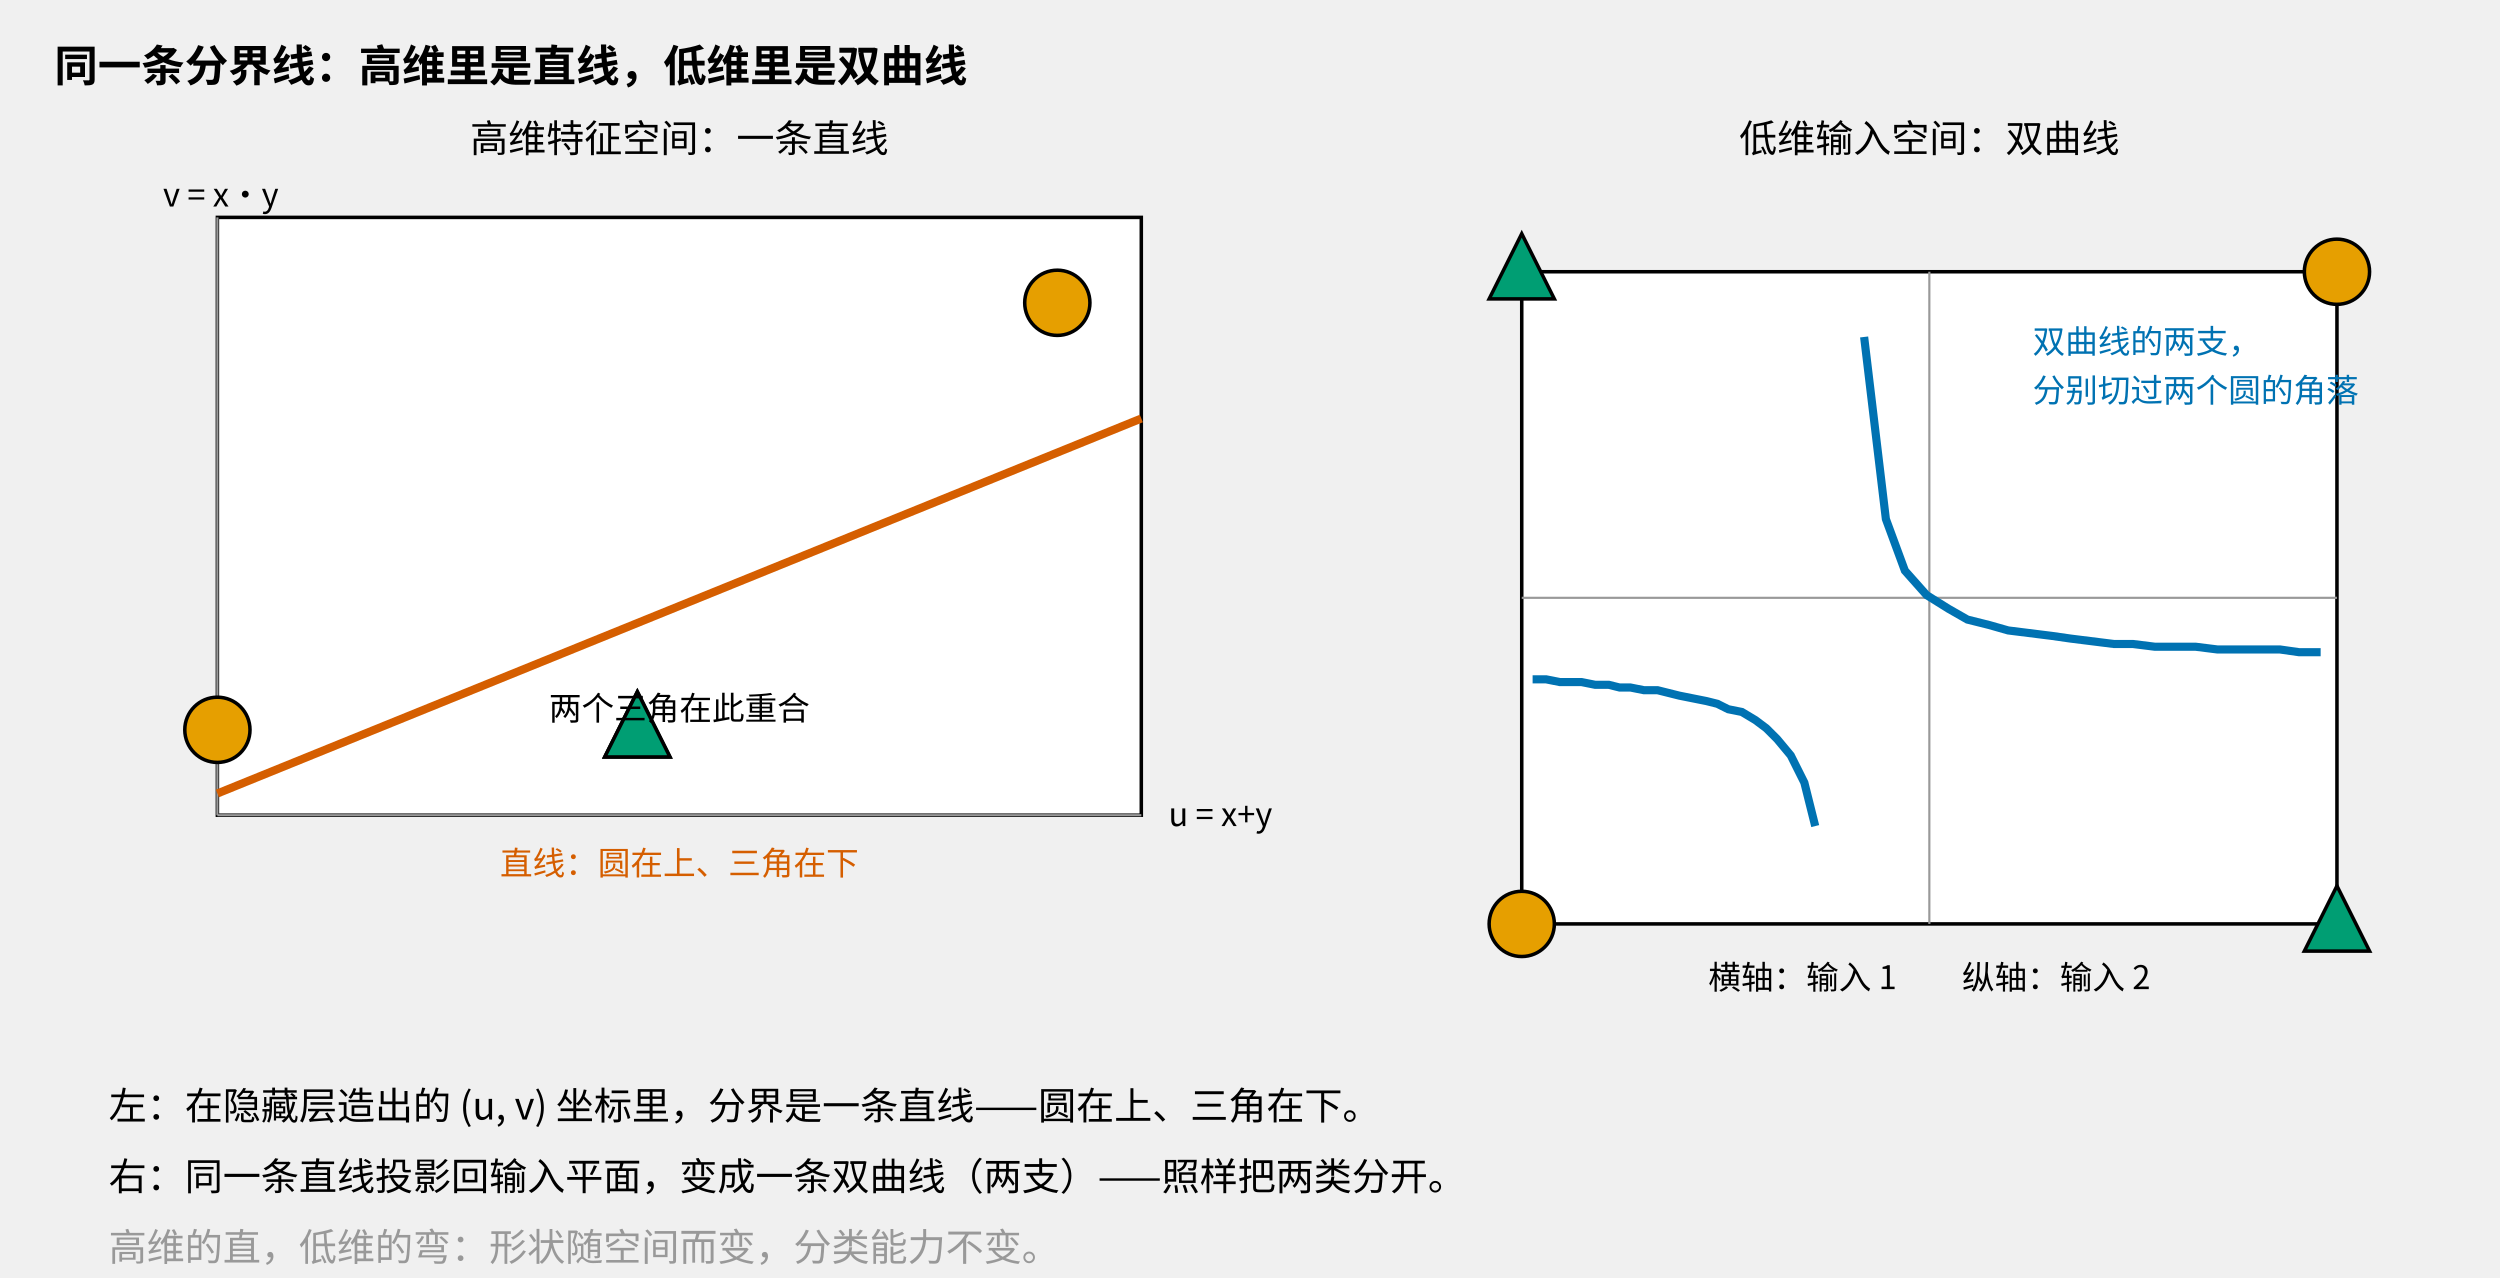
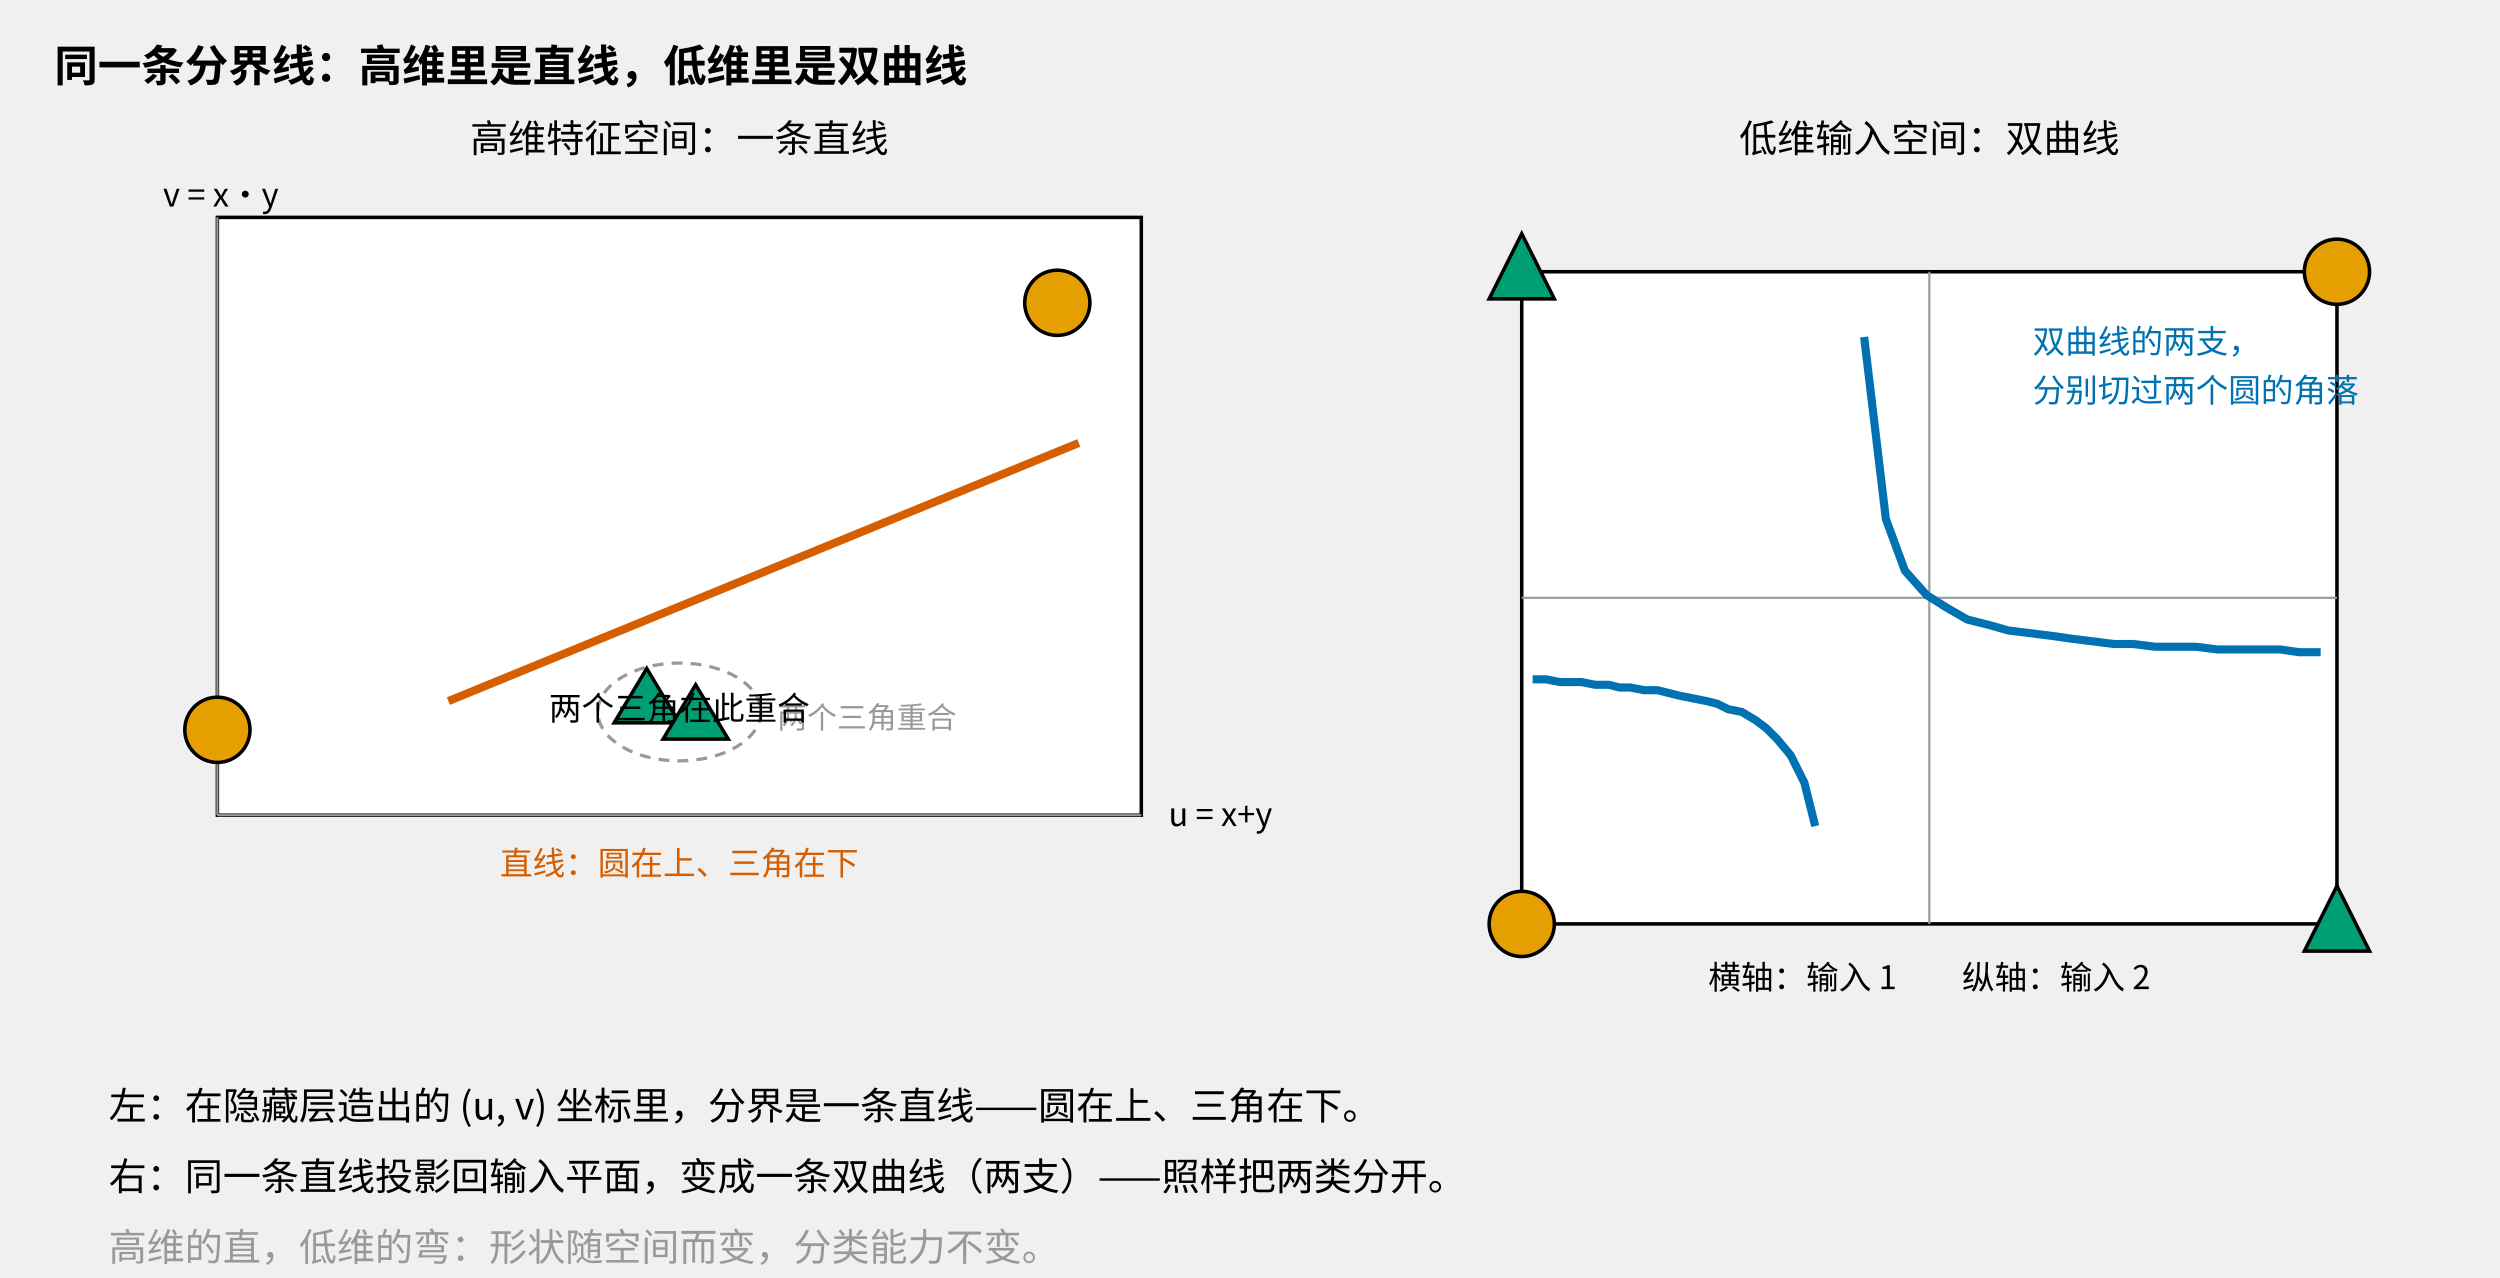
<svg xmlns="http://www.w3.org/2000/svg" width="920" height="470" viewBox="0 0 920 470">
  <defs>
    <marker id="arr" viewBox="0 0 10 10" refX="9" refY="5" markerWidth="7" markerHeight="7" orient="auto-start-reverse">
      <path d="M 0 0 L 10 5 L 0 10 z" fill="#000000" />
    </marker>
    <marker id="arrb" viewBox="0 0 10 10" refX="9" refY="5" markerWidth="7" markerHeight="7" orient="auto-start-reverse">
      <path d="M 0 0 L 10 5 L 0 10 z" fill="#0072B2" />
    </marker>
  </defs>
  <text x="20" y="30" font-size="16" font-weight="bold" fill="#000000" font-family="Noto Sans CJK SC, sans-serif">同一条分界线：高维里是直线，低维里是双曲线</text>
  <text x="250" y="56" font-size="14" text-anchor="middle" fill="#000000" font-family="Noto Sans CJK SC, sans-serif">高维特征空间：一条直线</text>
  <rect x="80" y="80" width="340" height="220" fill="#ffffff" stroke="#000000" stroke-width="1.3" />
  <line x1="80" y1="300" x2="420" y2="300" stroke="#999999" stroke-width="0.8" />
  <line x1="80" y1="300" x2="80" y2="80" stroke="#999999" stroke-width="0.8" />
  <text x="430" y="304" font-size="12" fill="#000000" font-family="Noto Sans CJK SC, sans-serif">u = x+y</text>
  <text x="60" y="76" font-size="12" fill="#000000" font-family="Noto Sans CJK SC, sans-serif">v = x·y</text>
-   <line x1="80" y1="292" x2="420" y2="154" stroke="#D55E00" stroke-width="3" />
+   <line x1="165" y1="258" x2="397" y2="163" stroke="#D55E00" stroke-width="3" />
  <circle cx="80.0" cy="268.571" r="12" fill="#E69F00" stroke="#000000" stroke-width="1.3" />
  <circle cx="389.091" cy="111.429" r="12" fill="#E69F00" stroke="#000000" stroke-width="1.3" />
-   <path d="M 234.545 254.571 L 246.545 278.571 L 222.545 278.571 Z" fill="#009E73" stroke="#000000" stroke-width="1.3" />
-   <path d="M 234.545 254.571 L 246.545 278.571 L 222.545 278.571 Z" fill="#009E73" stroke="#000000" stroke-width="1.3" />
+   <ellipse cx="250" cy="262" rx="30" ry="18" fill="none" stroke="#999999" stroke-width="1.2" stroke-dasharray="4 3" />
+   <path d="M 238 246 L 250 266 L 226 266 Z" fill="#009E73" stroke="#000000" stroke-width="1.3" />
+   <path d="M 256 252 L 268 272 L 244 272 Z" fill="#009E73" stroke="#000000" stroke-width="1.3" />
+   <text x="286" y="268" font-size="11" fill="#999999" font-family="Noto Sans CJK SC, sans-serif">两个三角重合</text>
  <text x="250" y="265" font-size="12" text-anchor="middle" fill="#000000" font-family="Noto Sans CJK SC, sans-serif">两个三角在此重合</text>
  <text x="250" y="322" font-size="12" text-anchor="middle" fill="#D55E00" font-family="Noto Sans CJK SC, sans-serif">直线：圆在上、三角在下</text>
  <text x="710" y="56" font-size="14" text-anchor="middle" fill="#000000" font-family="Noto Sans CJK SC, sans-serif">低维输入空间：双曲线</text>
  <rect x="560" y="100" width="300" height="240" fill="#ffffff" stroke="#000000" stroke-width="1.3" />
  <line x1="560" y1="220" x2="860" y2="220" stroke="#999999" stroke-width="0.8" />
  <line x1="710" y1="100" x2="710" y2="340" stroke="#999999" stroke-width="0.8" />
  <polyline points="564,250 569,250 574,251 578,251 582,251 587,252 592,252 596,253 600,253 605,254 610,254 614,255 618,256 623,257 628,258 632,259 636,261 641,262 646,265 650,268 654,272 659,278 664,288 668,304" fill="none" stroke="#0072B2" stroke-width="3" />
  <polyline points="686,124 694,191 701,210 709,219 717,224 724,228 732,230 739,232 747,233 755,234 762,235 770,236 778,237 785,237 793,238 801,238 808,238 816,239 823,239 831,239 839,239 846,240 854,240" fill="none" stroke="#0072B2" stroke-width="3" />
  <circle cx="560" cy="340" r="12" fill="#E69F00" stroke="#000000" stroke-width="1.3" />
  <circle cx="860" cy="100" r="12" fill="#E69F00" stroke="#000000" stroke-width="1.3" />
  <path d="M 560 86 L 572 110 L 548 110 Z" fill="#009E73" stroke="#000000" stroke-width="1.3" />
  <path d="M 860 326 L 872 350 L 848 350 Z" fill="#009E73" stroke="#000000" stroke-width="1.3" />
  <text x="710" y="364" font-size="12" text-anchor="middle" fill="#000000" font-family="Noto Sans CJK SC, sans-serif">横轴：输入 1　　纵轴：输入 2</text>
  <text x="748" y="130" font-size="12" fill="#0072B2" font-family="Noto Sans CJK SC, sans-serif">双曲线的两支，</text>
  <text x="748" y="148" font-size="12" fill="#0072B2" font-family="Noto Sans CJK SC, sans-serif">分别切过两个圆的角落</text>
  <g font-size="14" font-family="Noto Sans CJK SC, sans-serif" fill="#000000">
    <text x="40" y="412">左：在隐藏层造出的 (u, v) 坐标里，分界是一条直线——圆在上、三角在下。</text>
    <text x="40" y="438">右：同一条直线投影回输入平面，变成一条双曲线（两支）——照样把两类分开。</text>
    <text x="40" y="464" fill="#999999">高维的直，低维的弯：形状随空间而变，分类能力不变。</text>
  </g>
</svg>
